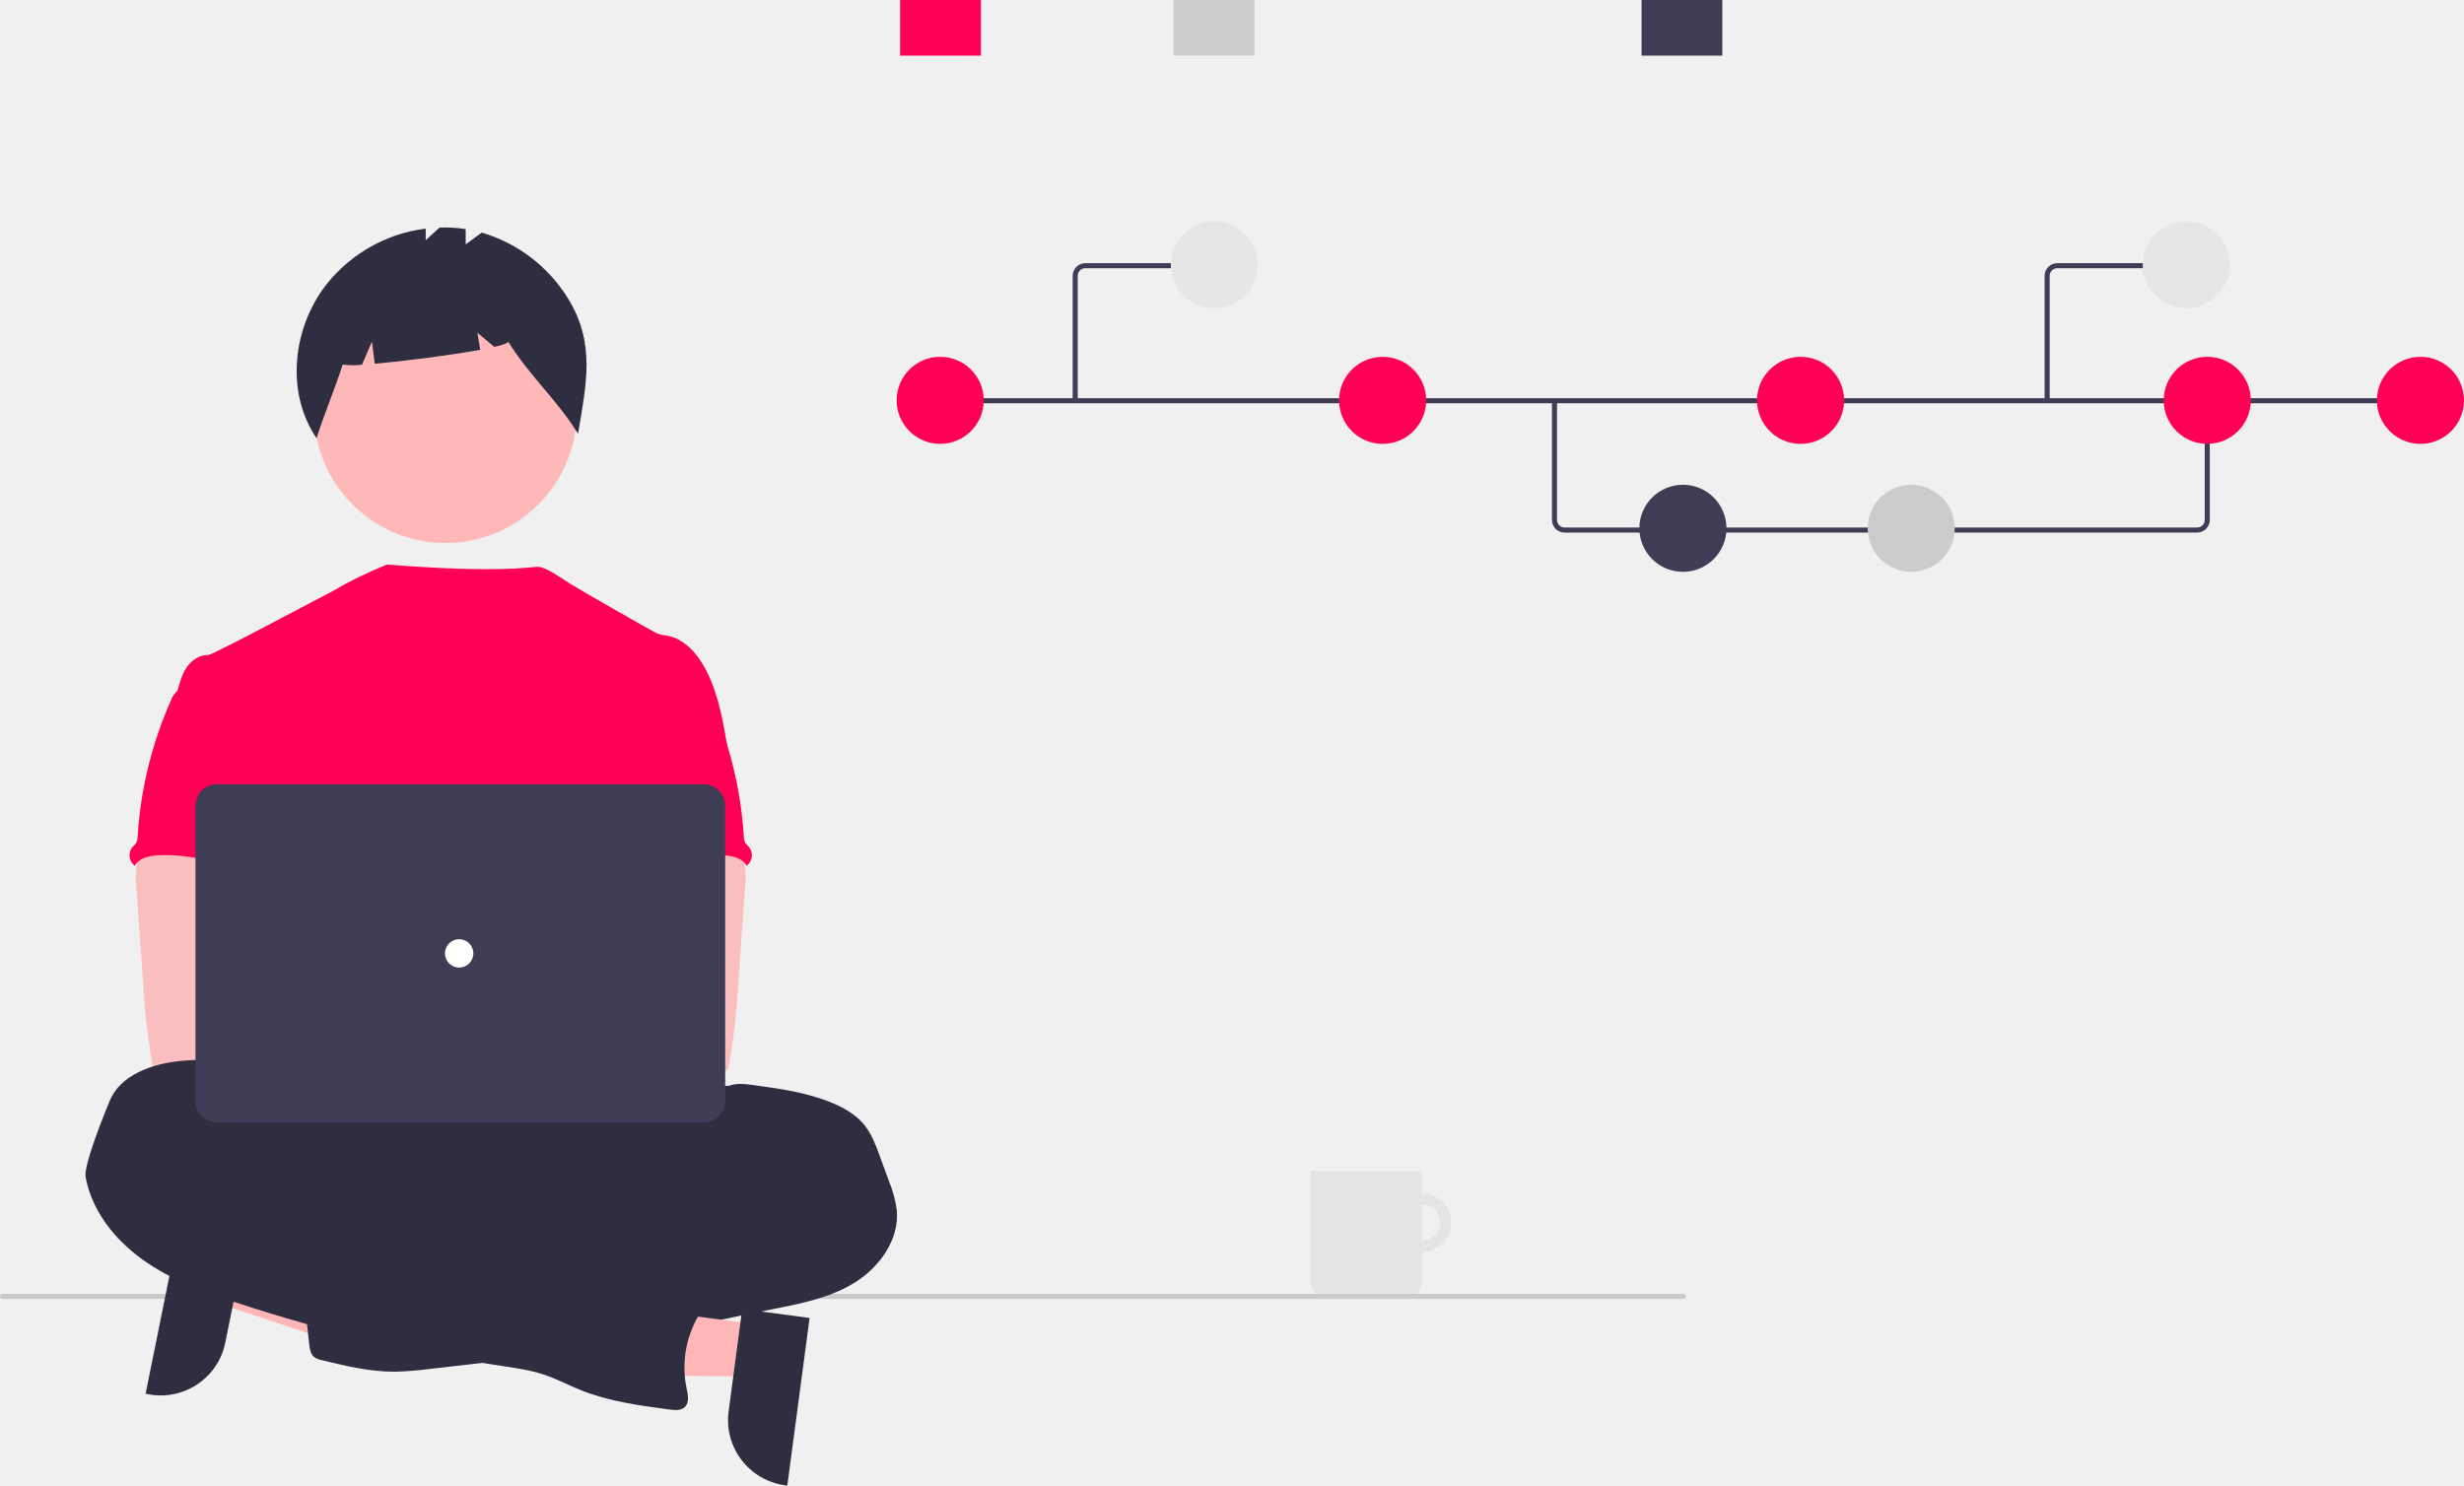
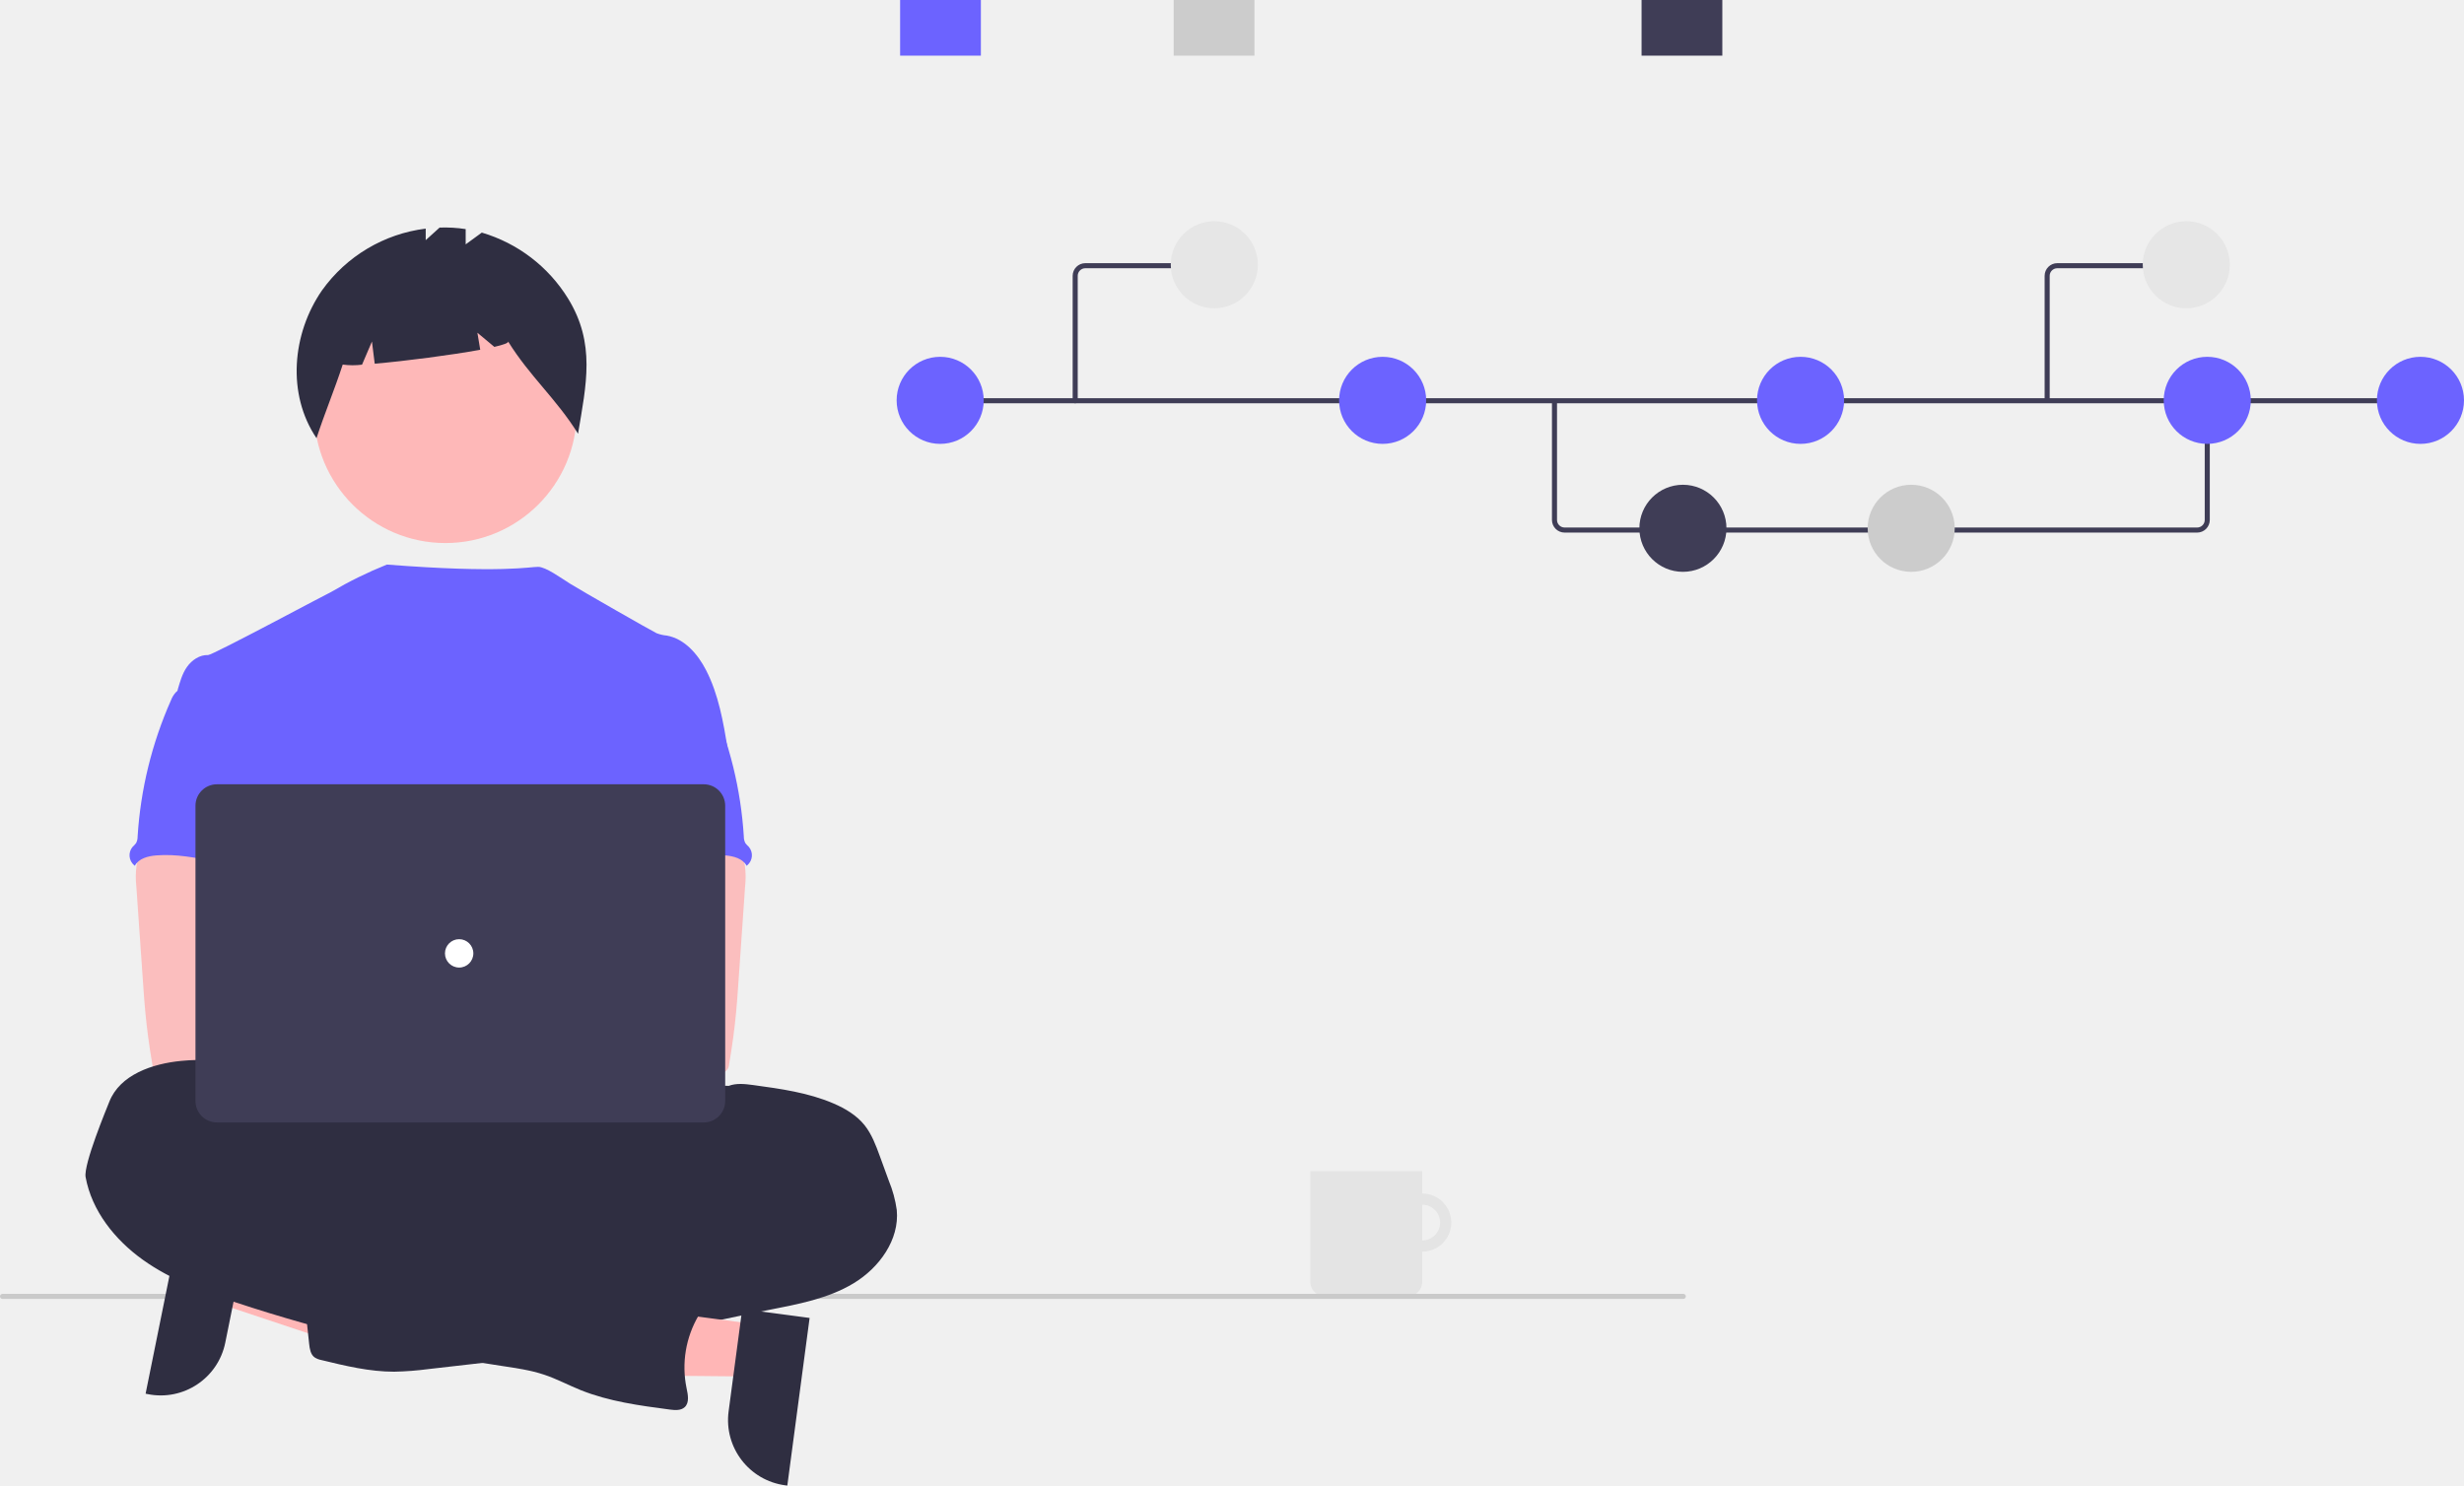
<svg xmlns="http://www.w3.org/2000/svg" data-name="Layer 1" width="973.461" height="587.025" viewBox="0 0 973.461 587.025">
  <g id="f9b32178-6d95-472d-b482-6662972666de" data-name="Group 100">
-     <path id="f4b94a19-cbe0-459a-95a6-6ea3b3d72055-116" data-name="Path 1465" d="M675.147,628.1a11.49,11.49,0,1,0,11.49,11.49h0A11.49,11.49,0,0,0,675.147,628.1Zm0,18.561a7.071,7.071,0,1,1,7.071-7.071v0A7.071,7.071,0,0,1,675.147,646.661Z" transform="translate(-113.2693 -156.4874)" fill="#e4e4e4" />
-     <path id="abc0e0b3-f22e-4bee-9929-c6879640924e-117" data-name="Path 1467" d="M630.954,619.261h44.193v43.739a5.757,5.757,0,0,1-5.757,5.757h-32.679a5.757,5.757,0,0,1-5.757-5.757V619.261Z" transform="translate(-113.2693 -156.4874)" fill="#e4e4e4" />
+     <path id="f4b94a19-cbe0-459a-95a6-6ea3b3d72055-637" data-name="Path 1465" d="M675.147,628.1a11.49,11.49,0,1,0,11.49,11.49h0A11.49,11.49,0,0,0,675.147,628.1Zm0,18.561a7.071,7.071,0,1,1,7.071-7.071v0A7.071,7.071,0,0,1,675.147,646.661Z" transform="translate(-113.2693 -156.4874)" fill="#e4e4e4" />
+     <path id="abc0e0b3-f22e-4bee-9929-c6879640924e-638" data-name="Path 1467" d="M630.954,619.261h44.193v43.739a5.757,5.757,0,0,1-5.757,5.757h-32.679a5.757,5.757,0,0,1-5.757-5.757V619.261Z" transform="translate(-113.2693 -156.4874)" fill="#e4e4e4" />
  </g>
-   <path id="e24b6f19-a0a0-4e73-9cfc-bbb7635ad236-118" data-name="Path 944" d="M778.403,669.758h-664.237a1.006,1.006,0,0,1,0-2h664.237a1.006,1.006,0,0,1,0,2Z" transform="translate(-113.2693 -156.4874)" fill="#cacaca" />
+   <path id="e24b6f19-a0a0-4e73-9cfc-bbb7635ad236-639" data-name="Path 944" d="M778.403,669.758h-664.237a1.006,1.006,0,0,1,0-2h664.237a1.006,1.006,0,0,1,0,2Z" transform="translate(-113.2693 -156.4874)" fill="#cacaca" />
  <polygon points="89.41 494.381 85.302 514.694 161.695 540.208 167.759 510.228 89.41 494.381" fill="#ffb6b6" />
  <path d="M210.36,647.029l-8.091,40.003-0.0.002a26.011,26.011,0,0,1-30.65,20.335l-.828-.168,13.248-65.496Z" transform="translate(-113.2693 -156.4874)" fill="#2f2e41" />
  <circle id="fd4e5ab9-ffc8-4bbb-9267-3af70c31dae1" data-name="Ellipse 276" cx="175.979" cy="162.713" r="51.871" fill="#feb8b8" />
-   <path id="a8c9bbe2-1461-49cf-8211-f8d251166dc5-119" data-name="Path 1461" d="M337.697,274.45a59.907,59.907,0,0,0-34.081-26.052l-6.368,4.647v-6.034a55.143,55.143,0,0,0-10.3-.6l-5.494,4.971v-4.558a59.335,59.335,0,0,0-40.932,24.347c-11.931,17.2-13.945,41.129-2.21,58.467,3.221-9.9,7.131-19.189,10.353-29.088a29.299,29.299,0,0,0,7.633.037l3.919-9.145,1.095,8.758c12.148-1.058,30.166-3.382,41.682-5.511l-1.12-6.719,6.7,5.583c3.528-.812,5.623-1.549,5.45-2.112,8.565,13.808,19.047,22.627,27.611,36.435C344.888,308.406,348.632,292.217,337.697,274.45Z" transform="translate(-113.2693 -156.4874)" fill="#2f2e41" />
+   <path id="a8c9bbe2-1461-49cf-8211-f8d251166dc5-640" data-name="Path 1461" d="M337.697,274.45a59.907,59.907,0,0,0-34.081-26.052l-6.368,4.647v-6.034a55.143,55.143,0,0,0-10.3-.6l-5.494,4.971v-4.558a59.335,59.335,0,0,0-40.932,24.347c-11.931,17.2-13.945,41.129-2.21,58.467,3.221-9.9,7.131-19.189,10.353-29.088a29.299,29.299,0,0,0,7.633.037l3.919-9.145,1.095,8.758c12.148-1.058,30.166-3.382,41.682-5.511l-1.12-6.719,6.7,5.583c3.528-.812,5.623-1.549,5.45-2.112,8.565,13.808,19.047,22.627,27.611,36.435C344.888,308.406,348.632,292.217,337.697,274.45Z" transform="translate(-113.2693 -156.4874)" fill="#2f2e41" />
  <ellipse id="f6be96d1-713f-4c17-812c-ecd79c56fe95" data-name="Ellipse 260" cx="192.856" cy="464.787" rx="133.56" ry="37.359" fill="#2f2e41" />
-   <path d="M400.808,452.588c-1.784-10.731-3.624-21.668-8.611-31.335-3.278-6.332-8.481-12.366-15.495-13.618a14.99,14.99,0,0,1-4.035-.934c-2.055-.99-29.673-16.756-34.063-19.502-3.769-2.357-9.719-6.722-12.719-6.722-3.018-.066-14.591,2.627-59.76-.904a163.141,163.141,0,0,0-22.01,10.822c-.146-.096-46.882,25.001-48.638,24.935-3.325-.14-6.416,1.989-8.322,4.67-1.906,2.681-2.8,6-3.736,9.209,10.208,22.733,19.548,45.495,29.757,68.228a5.821,5.821,0,0,1,.738,2.8,6.834,6.834,0,0,1-1.27,2.8c-5.006,8.042-4.847,18.157-4.3,27.609.547,9.452,1.224,19.436-3,27.908-1.149,2.326-2.643,4.455-3.736,6.781-2.559,5.268-3.484,22.117-1.989,27.777l187.267,5.365C382.86,587.409,400.808,452.588,400.808,452.588Z" transform="translate(-113.2693 -156.4874)" fill="#ff0055" />
-   <path id="eb41f72e-aba6-4a16-bf55-c7027d2f1a4b-120" data-name="Path 1421" d="M167.233,498.445a33.063,33.063,0,0,0-.112,8.154l2.684,38.546c.252,3.633.5,7.257.841,10.881.644,7.033,1.606,14.01,2.8,20.977a3.736,3.736,0,0,0,3.829,3.633c11.815,2.5,24.022,2.4,36.08,1.719,18.4-1.027,65.474-2.97,68.35-6.706s1.2-9.779-2.55-12.8-65.871-10.386-65.871-10.386c.607-4.81,2.438-9.34,4.175-13.907,3.12-8.1,6.034-16.466,6.09-25.143s-3.213-17.8-10.321-22.771c-5.847-4.081-13.375-4.838-20.5-4.67-5.184.149-14.141-1.093-18.876.934C170.105,488.556,167.933,494.776,167.233,498.445Z" transform="translate(-113.2693 -156.4874)" fill="#fbbebe" />
-   <path id="a363f2f7-2464-40a1-ad01-344825aa0b75-121" data-name="Path 1423" d="M401.141,585.578c3.11-1.186,6.538-.757,9.872-.308,10.732,1.466,21.622,2.97,31.569,7.257,4.67,2,9.116,4.67,12.273,8.6,2.8,3.54,4.436,7.874,5.987,12.142l3.587,9.826a47.3,47.3,0,0,1,3.129,11.516c1.121,11.759-6.921,22.845-17.036,28.954s-22.023,8.284-33.624,10.563-23.247,4.8-34.8,7.472a140.086,140.086,0,0,1-16.373,3.222c-12.366,1.4-25.292-.663-37.042,3.428-4.67,1.635-9.256,4.063-14.1,5.193a87.745,87.745,0,0,1-9.751,1.485l-22.238,2.54a121.313,121.313,0,0,1-13.636,1.046c-9.713,0-19.268-2.3-28.7-4.6a7.258,7.258,0,0,1-2.8-1.13c-1.494-1.177-1.821-3.26-2.036-5.146q-1.429-12.525-2.5-25.077c-.224-2.718-.392-5.66,1.093-7.948,1.868-2.8,5.511-3.68,8.836-4.222a230.58,230.58,0,0,1,42.665-2.961c5.426-5.426,14.374-5.454,21.482-8.406a63.897,63.897,0,0,0,7.575-4.119,99.001,99.001,0,0,1,41.59-13.141,38.714,38.714,0,0,0,8.509-1.214c5.5-1.709,10.517-6.361,16.167-5.221.7-1.933,1.186-4.521,2.8-5.847.8-.682,1.793-1.139,2.531-1.868,1.56-1.578,1.7-4.063,1.466-6.267s-.757-4.464-.187-6.613a9.141,9.141,0,0,1,1.037-2.307C391.278,587.595,395.509,585.111,401.141,585.578Z" transform="translate(-113.2693 -156.4874)" fill="#2f2e41" />
-   <path id="b53ad979-99f4-4c6e-a0f8-957060c42096-122" data-name="Path 1430" d="M182.88,429.901a9.667,9.667,0,0,0-2.073,3.316,156.78,156.78,0,0,0-13.169,53.816,5.38,5.38,0,0,1-.607,2.606,11.403,11.403,0,0,1-1.373,1.485,5.156,5.156,0,0,0,.617,7.266q.127.107.261.206c1.541-2.9,5.23-3.848,8.509-4.1,15.7-1.242,31.036,6.062,46.783,5.511-1.111-3.839-2.709-7.528-3.615-11.413-4.007-17.251,5.987-36.033-.14-52.649-1.224-3.325-3.269-6.594-6.491-8.051a17.291,17.291,0,0,0-4.156-1.1c-3.979-.719-11.9-3.792-15.747-2.559-1.42.458-1.98,1.793-3.157,2.6C186.734,427.977,184.362,428.397,182.88,429.901Z" transform="translate(-113.2693 -156.4874)" fill="#ff0055" />
-   <path id="a1197c30-bfd4-4098-bcf9-2468e7a33bf1-123" data-name="Path 1421" d="M400.921,486.906c-4.735-2.027-13.692-.785-18.876-.934-7.125-.168-14.653.589-20.5,4.67-7.108,4.971-10.377,14.094-10.321,22.771s2.97,17.043,6.09,25.143c1.737,4.567,3.568,9.097,4.175,13.907,0,0-62.121,7.365-65.871,10.386s-5.426,9.064-2.55,12.8,92.615,7.487,104.43,4.987a3.736,3.736,0,0,0,3.829-3.633c1.194-6.967,2.156-13.944,2.8-20.977.341-3.624.589-7.248.841-10.881l2.684-38.546a33.064,33.064,0,0,0-.112-8.154C406.84,494.776,404.668,488.556,400.921,486.906Z" transform="translate(-113.2693 -156.4874)" fill="#fbbebe" />
-   <path id="ebe46053-6aac-4aa7-8615-21a6fa79538d-124" data-name="Path 1430" d="M386.251,426.835c-1.177-.807-1.737-2.142-3.157-2.6-3.847-1.233-11.768,1.84-15.747,2.559a17.291,17.291,0,0,0-4.156,1.1c-3.222,1.457-5.267,4.726-6.491,8.051-6.127,16.616,3.867,35.398-.14,52.649-.906,3.885-2.504,7.574-3.615,11.413,15.747.551,31.083-6.753,46.783-5.511,3.279.252,6.968,1.2,8.509,4.1q.134-.099.261-.206a5.156,5.156,0,0,0,.617-7.266,11.401,11.401,0,0,1-1.373-1.485,5.38,5.38,0,0,1-.607-2.606,156.78,156.78,0,0,0-13.169-53.816,9.667,9.667,0,0,0-2.073-3.316C390.411,428.397,388.039,427.977,386.251,426.835Z" transform="translate(-113.2693 -156.4874)" fill="#ff0055" />
+   <path d="M400.808,452.588c-1.784-10.731-3.624-21.668-8.611-31.335-3.278-6.332-8.481-12.366-15.495-13.618a14.99,14.99,0,0,1-4.035-.934c-2.055-.99-29.673-16.756-34.063-19.502-3.769-2.357-9.719-6.722-12.719-6.722-3.018-.066-14.591,2.627-59.76-.904a163.141,163.141,0,0,0-22.01,10.822c-.146-.096-46.882,25.001-48.638,24.935-3.325-.14-6.416,1.989-8.322,4.67-1.906,2.681-2.8,6-3.736,9.209,10.208,22.733,19.548,45.495,29.757,68.228a5.821,5.821,0,0,1,.738,2.8,6.834,6.834,0,0,1-1.27,2.8c-5.006,8.042-4.847,18.157-4.3,27.609.547,9.452,1.224,19.436-3,27.908-1.149,2.326-2.643,4.455-3.736,6.781-2.559,5.268-3.484,22.117-1.989,27.777l187.267,5.365C382.86,587.409,400.808,452.588,400.808,452.588Z" transform="translate(-113.2693 -156.4874)" fill="#6c63ff" />
+   <path id="eb41f72e-aba6-4a16-bf55-c7027d2f1a4b-641" data-name="Path 1421" d="M167.233,498.445a33.063,33.063,0,0,0-.112,8.154l2.684,38.546c.252,3.633.5,7.257.841,10.881.644,7.033,1.606,14.01,2.8,20.977a3.736,3.736,0,0,0,3.829,3.633c11.815,2.5,24.022,2.4,36.08,1.719,18.4-1.027,65.474-2.97,68.35-6.706s1.2-9.779-2.55-12.8-65.871-10.386-65.871-10.386c.607-4.81,2.438-9.34,4.175-13.907,3.12-8.1,6.034-16.466,6.09-25.143s-3.213-17.8-10.321-22.771c-5.847-4.081-13.375-4.838-20.5-4.67-5.184.149-14.141-1.093-18.876.934C170.105,488.556,167.933,494.776,167.233,498.445Z" transform="translate(-113.2693 -156.4874)" fill="#fbbebe" />
+   <path id="a363f2f7-2464-40a1-ad01-344825aa0b75-642" data-name="Path 1423" d="M401.141,585.578c3.11-1.186,6.538-.757,9.872-.308,10.732,1.466,21.622,2.97,31.569,7.257,4.67,2,9.116,4.67,12.273,8.6,2.8,3.54,4.436,7.874,5.987,12.142l3.587,9.826a47.3,47.3,0,0,1,3.129,11.516c1.121,11.759-6.921,22.845-17.036,28.954s-22.023,8.284-33.624,10.563-23.247,4.8-34.8,7.472a140.086,140.086,0,0,1-16.373,3.222c-12.366,1.4-25.292-.663-37.042,3.428-4.67,1.635-9.256,4.063-14.1,5.193a87.745,87.745,0,0,1-9.751,1.485l-22.238,2.54a121.313,121.313,0,0,1-13.636,1.046c-9.713,0-19.268-2.3-28.7-4.6a7.258,7.258,0,0,1-2.8-1.13c-1.494-1.177-1.821-3.26-2.036-5.146q-1.429-12.525-2.5-25.077c-.224-2.718-.392-5.66,1.093-7.948,1.868-2.8,5.511-3.68,8.836-4.222a230.58,230.58,0,0,1,42.665-2.961c5.426-5.426,14.374-5.454,21.482-8.406a63.897,63.897,0,0,0,7.575-4.119,99.001,99.001,0,0,1,41.59-13.141,38.714,38.714,0,0,0,8.509-1.214c5.5-1.709,10.517-6.361,16.167-5.221.7-1.933,1.186-4.521,2.8-5.847.8-.682,1.793-1.139,2.531-1.868,1.56-1.578,1.7-4.063,1.466-6.267s-.757-4.464-.187-6.613a9.141,9.141,0,0,1,1.037-2.307C391.278,587.595,395.509,585.111,401.141,585.578Z" transform="translate(-113.2693 -156.4874)" fill="#2f2e41" />
+   <path id="b53ad979-99f4-4c6e-a0f8-957060c42096-643" data-name="Path 1430" d="M182.88,429.901a9.667,9.667,0,0,0-2.073,3.316,156.78,156.78,0,0,0-13.169,53.816,5.38,5.38,0,0,1-.607,2.606,11.403,11.403,0,0,1-1.373,1.485,5.156,5.156,0,0,0,.617,7.266q.127.107.261.206c1.541-2.9,5.23-3.848,8.509-4.1,15.7-1.242,31.036,6.062,46.783,5.511-1.111-3.839-2.709-7.528-3.615-11.413-4.007-17.251,5.987-36.033-.14-52.649-1.224-3.325-3.269-6.594-6.491-8.051a17.291,17.291,0,0,0-4.156-1.1c-3.979-.719-11.9-3.792-15.747-2.559-1.42.458-1.98,1.793-3.157,2.6C186.734,427.977,184.362,428.397,182.88,429.901Z" transform="translate(-113.2693 -156.4874)" fill="#6c63ff" />
+   <path id="a1197c30-bfd4-4098-bcf9-2468e7a33bf1-644" data-name="Path 1421" d="M400.921,486.906c-4.735-2.027-13.692-.785-18.876-.934-7.125-.168-14.653.589-20.5,4.67-7.108,4.971-10.377,14.094-10.321,22.771s2.97,17.043,6.09,25.143c1.737,4.567,3.568,9.097,4.175,13.907,0,0-62.121,7.365-65.871,10.386s-5.426,9.064-2.55,12.8,92.615,7.487,104.43,4.987a3.736,3.736,0,0,0,3.829-3.633c1.194-6.967,2.156-13.944,2.8-20.977.341-3.624.589-7.248.841-10.881l2.684-38.546a33.064,33.064,0,0,0-.112-8.154C406.84,494.776,404.668,488.556,400.921,486.906Z" transform="translate(-113.2693 -156.4874)" fill="#fbbebe" />
+   <path id="ebe46053-6aac-4aa7-8615-21a6fa79538d-645" data-name="Path 1430" d="M386.251,426.835c-1.177-.807-1.737-2.142-3.157-2.6-3.847-1.233-11.768,1.84-15.747,2.559a17.291,17.291,0,0,0-4.156,1.1c-3.222,1.457-5.267,4.726-6.491,8.051-6.127,16.616,3.867,35.398-.14,52.649-.906,3.885-2.504,7.574-3.615,11.413,15.747.551,31.083-6.753,46.783-5.511,3.279.252,6.968,1.2,8.509,4.1q.134-.099.261-.206a5.156,5.156,0,0,0,.617-7.266,11.401,11.401,0,0,1-1.373-1.485,5.38,5.38,0,0,1-.607-2.606,156.78,156.78,0,0,0-13.169-53.816,9.667,9.667,0,0,0-2.073-3.316C390.411,428.397,388.039,427.977,386.251,426.835Z" transform="translate(-113.2693 -156.4874)" fill="#6c63ff" />
  <polygon points="299.243 523.378 296.513 543.921 215.975 543.166 220.005 512.846 299.243 523.378" fill="#ffb6b6" />
  <path d="M433.122,677.272l-8.804,66.24-.838-.111a26.011,26.011,0,0,1-22.356-29.208l0-.002,5.377-40.457Z" transform="translate(-113.2693 -156.4874)" fill="#2f2e41" />
-   <path id="a0b0f7ea-4ed9-4447-aa64-e2335b2c3196-125" data-name="Path 1427" d="M223.039,595.974c0,.934-1.466,0-1.6-1-1.027-7.556-7.024-13.786-14.01-16.812s-14.944-3.185-22.509-2.466c-11.441,1.083-24.284,5.464-28.468,16.158-.99,2.5-10.264,24.76-9.359,29.766,2.438,13.356,11.572,24.779,22.64,32.69s24,12.637,36.9,16.9a639.949,639.949,0,0,0,104.607,24.984c5.753.869,11.563,1.672,17.073,3.521,4.931,1.653,9.545,4.128,14.365,6.071,11.208,4.5,23.266,6.108,35.211,7.687,2.036.262,4.371.448,5.875-.934,1.943-1.8,1.3-4.941.747-7.528a40.488,40.488,0,0,1,4.773-28.729c2-3.362,4.6-6.809,4.222-10.7-.448-4.539-4.969-7.752-9.471-8.481s-9.078.346-13.6.934a7.285,7.285,0,0,1-4.623-.458,9.235,9.235,0,0,1-1.812-1.606,20.482,20.482,0,0,0-23.854-3.334c-1.672.934-4.2-1.149-5.94-1.933l-19.642-8.892c-22.565-10.208-45.242-20.464-69.115-26.927a14.514,14.514,0,0,1-5.324-2.214c-1.186-.934-2.036-2.2-3.129-3.241-2.382-2.251-5.7-3.148-8.555-4.745S222.385,599.177,223.039,595.974Z" transform="translate(-113.2693 -156.4874)" fill="#2f2e41" />
+   <path id="a0b0f7ea-4ed9-4447-aa64-e2335b2c3196-646" data-name="Path 1427" d="M223.039,595.974c0,.934-1.466,0-1.6-1-1.027-7.556-7.024-13.786-14.01-16.812s-14.944-3.185-22.509-2.466c-11.441,1.083-24.284,5.464-28.468,16.158-.99,2.5-10.264,24.76-9.359,29.766,2.438,13.356,11.572,24.779,22.64,32.69s24,12.637,36.9,16.9a639.949,639.949,0,0,0,104.607,24.984c5.753.869,11.563,1.672,17.073,3.521,4.931,1.653,9.545,4.128,14.365,6.071,11.208,4.5,23.266,6.108,35.211,7.687,2.036.262,4.371.448,5.875-.934,1.943-1.8,1.3-4.941.747-7.528a40.488,40.488,0,0,1,4.773-28.729c2-3.362,4.6-6.809,4.222-10.7-.448-4.539-4.969-7.752-9.471-8.481s-9.078.346-13.6.934a7.285,7.285,0,0,1-4.623-.458,9.235,9.235,0,0,1-1.812-1.606,20.482,20.482,0,0,0-23.854-3.334c-1.672.934-4.2-1.149-5.94-1.933l-19.642-8.892c-22.565-10.208-45.242-20.464-69.115-26.927a14.514,14.514,0,0,1-5.324-2.214c-1.186-.934-2.036-2.2-3.129-3.241-2.382-2.251-5.7-3.148-8.555-4.745S222.385,599.177,223.039,595.974Z" transform="translate(-113.2693 -156.4874)" fill="#2f2e41" />
  <circle cx="160.617" cy="411.99" r="14" fill="#fbbebe" />
  <circle cx="191.617" cy="411.99" r="14" fill="#fbbebe" />
  <path d="M391.305,600.024H198.966a8.48,8.48,0,0,1-8.47-8.47V474.868a8.48,8.48,0,0,1,8.47-8.47H391.305a8.48,8.48,0,0,1,8.47,8.47V591.555A8.48,8.48,0,0,1,391.305,600.024Z" transform="translate(-113.2693 -156.4874)" fill="#3f3d56" />
  <circle id="e793da3b-cee2-4a15-ae11-6dab45a6c728" data-name="Ellipse 263" cx="181.399" cy="376.724" r="5.604" fill="#fff" />
  <path d="M981.299,366.94H731.406a5.006,5.006,0,0,1-5-5V314.84h2v47.1a3.003,3.003,0,0,0,3,3H981.299a3.003,3.003,0,0,0,3-3V314.51h2v47.429A5.006,5.006,0,0,1,981.299,366.94Z" transform="translate(-113.2693 -156.4874)" fill="#3f3d56" />
  <rect x="371.397" y="157.352" width="587.22" height="2" fill="#3f3d56" />
-   <circle id="a67a4451-c7cc-402c-b29d-5a705f3c9418" data-name="Ellipse 264" cx="371.439" cy="158.196" r="17.202" fill="#ff0055" />
-   <circle id="abdb3fbf-f68e-433e-a33f-153626b38c76" data-name="Ellipse 266" cx="546.244" cy="158.196" r="17.202" fill="#ff0055" />
+   <circle id="a67a4451-c7cc-402c-b29d-5a705f3c9418" data-name="Ellipse 264" cx="371.439" cy="158.196" r="17.202" fill="#6c63ff" />
+   <circle id="abdb3fbf-f68e-433e-a33f-153626b38c76" data-name="Ellipse 266" cx="546.244" cy="158.196" r="17.202" fill="#6c63ff" />
  <circle id="ac293633-0933-4e21-a8aa-bc27ca4fbccc" data-name="Ellipse 268" cx="664.876" cy="208.757" r="17.202" fill="#3f3d56" />
  <circle id="a0cd768d-b738-4d4b-9ab3-78ab535c7573" data-name="Ellipse 269" cx="755.063" cy="208.757" r="17.202" fill="#ccc" />
-   <circle id="b9eb3d2e-31e0-4fe2-be5c-79abb86bc227" data-name="Ellipse 270" cx="711.36" cy="158.196" r="17.202" fill="#ff0055" />
-   <circle id="aa04baac-fce0-420a-b86a-4a97f3079928" data-name="Ellipse 271" cx="956.259" cy="158.196" r="17.202" fill="#ff0055" />
-   <circle id="e92cf92c-058e-415c-ba96-766a57ee18d9" data-name="Ellipse 272" cx="872.029" cy="158.196" r="17.202" fill="#ff0055" />
+   <circle id="b9eb3d2e-31e0-4fe2-be5c-79abb86bc227" data-name="Ellipse 270" cx="711.36" cy="158.196" r="17.202" fill="#6c63ff" />
+   <circle id="aa04baac-fce0-420a-b86a-4a97f3079928" data-name="Ellipse 271" cx="956.259" cy="158.196" r="17.202" fill="#6c63ff" />
+   <circle id="e92cf92c-058e-415c-ba96-766a57ee18d9" data-name="Ellipse 272" cx="872.029" cy="158.196" r="17.202" fill="#6c63ff" />
  <rect id="ac5bf8cc-574d-4509-9338-881c836fd832" data-name="Rectangle 207" x="648.539" width="31.906" height="21.99" fill="#3f3d56" />
-   <rect id="ad5a043d-52f1-4931-b771-e4991ef7f7f7" data-name="Rectangle 208" x="355.612" width="31.906" height="21.99" fill="#ff0055" />
+   <rect id="ad5a043d-52f1-4931-b771-e4991ef7f7f7" data-name="Rectangle 208" x="355.612" width="31.906" height="21.99" fill="#6c63ff" />
  <rect id="e5d95e83-bdd9-4322-95a9-5a9c4b449a8f" data-name="Rectangle 209" x="463.685" width="31.906" height="21.99" fill="#ccc" />
  <path d="M538.051,315.84a1,1,0,0,1-1-1V265.477a5.006,5.006,0,0,1,5-5h48.675a1,1,0,0,1,0,2h-48.675a3.003,3.003,0,0,0-3,3v49.362A1,1,0,0,1,538.051,315.84Z" transform="translate(-113.2693 -156.4874)" fill="#3f3d56" />
  <circle id="b0a7c1c1-8f27-441f-a84a-e44462cc473e" data-name="Ellipse 265" cx="479.744" cy="104.616" r="17.202" fill="#e6e6e6" />
  <path d="M923.051,314.84h-2V265.477a5.006,5.006,0,0,1,5-5h48.675v2h-48.675a3.003,3.003,0,0,0-3,3Z" transform="translate(-113.2693 -156.4874)" fill="#3f3d56" />
  <circle id="b3140cf1-cdb8-48ff-81af-ce41ed4f5739" data-name="Ellipse 265" cx="863.744" cy="104.616" r="17.202" fill="#e6e6e6" />
</svg>
